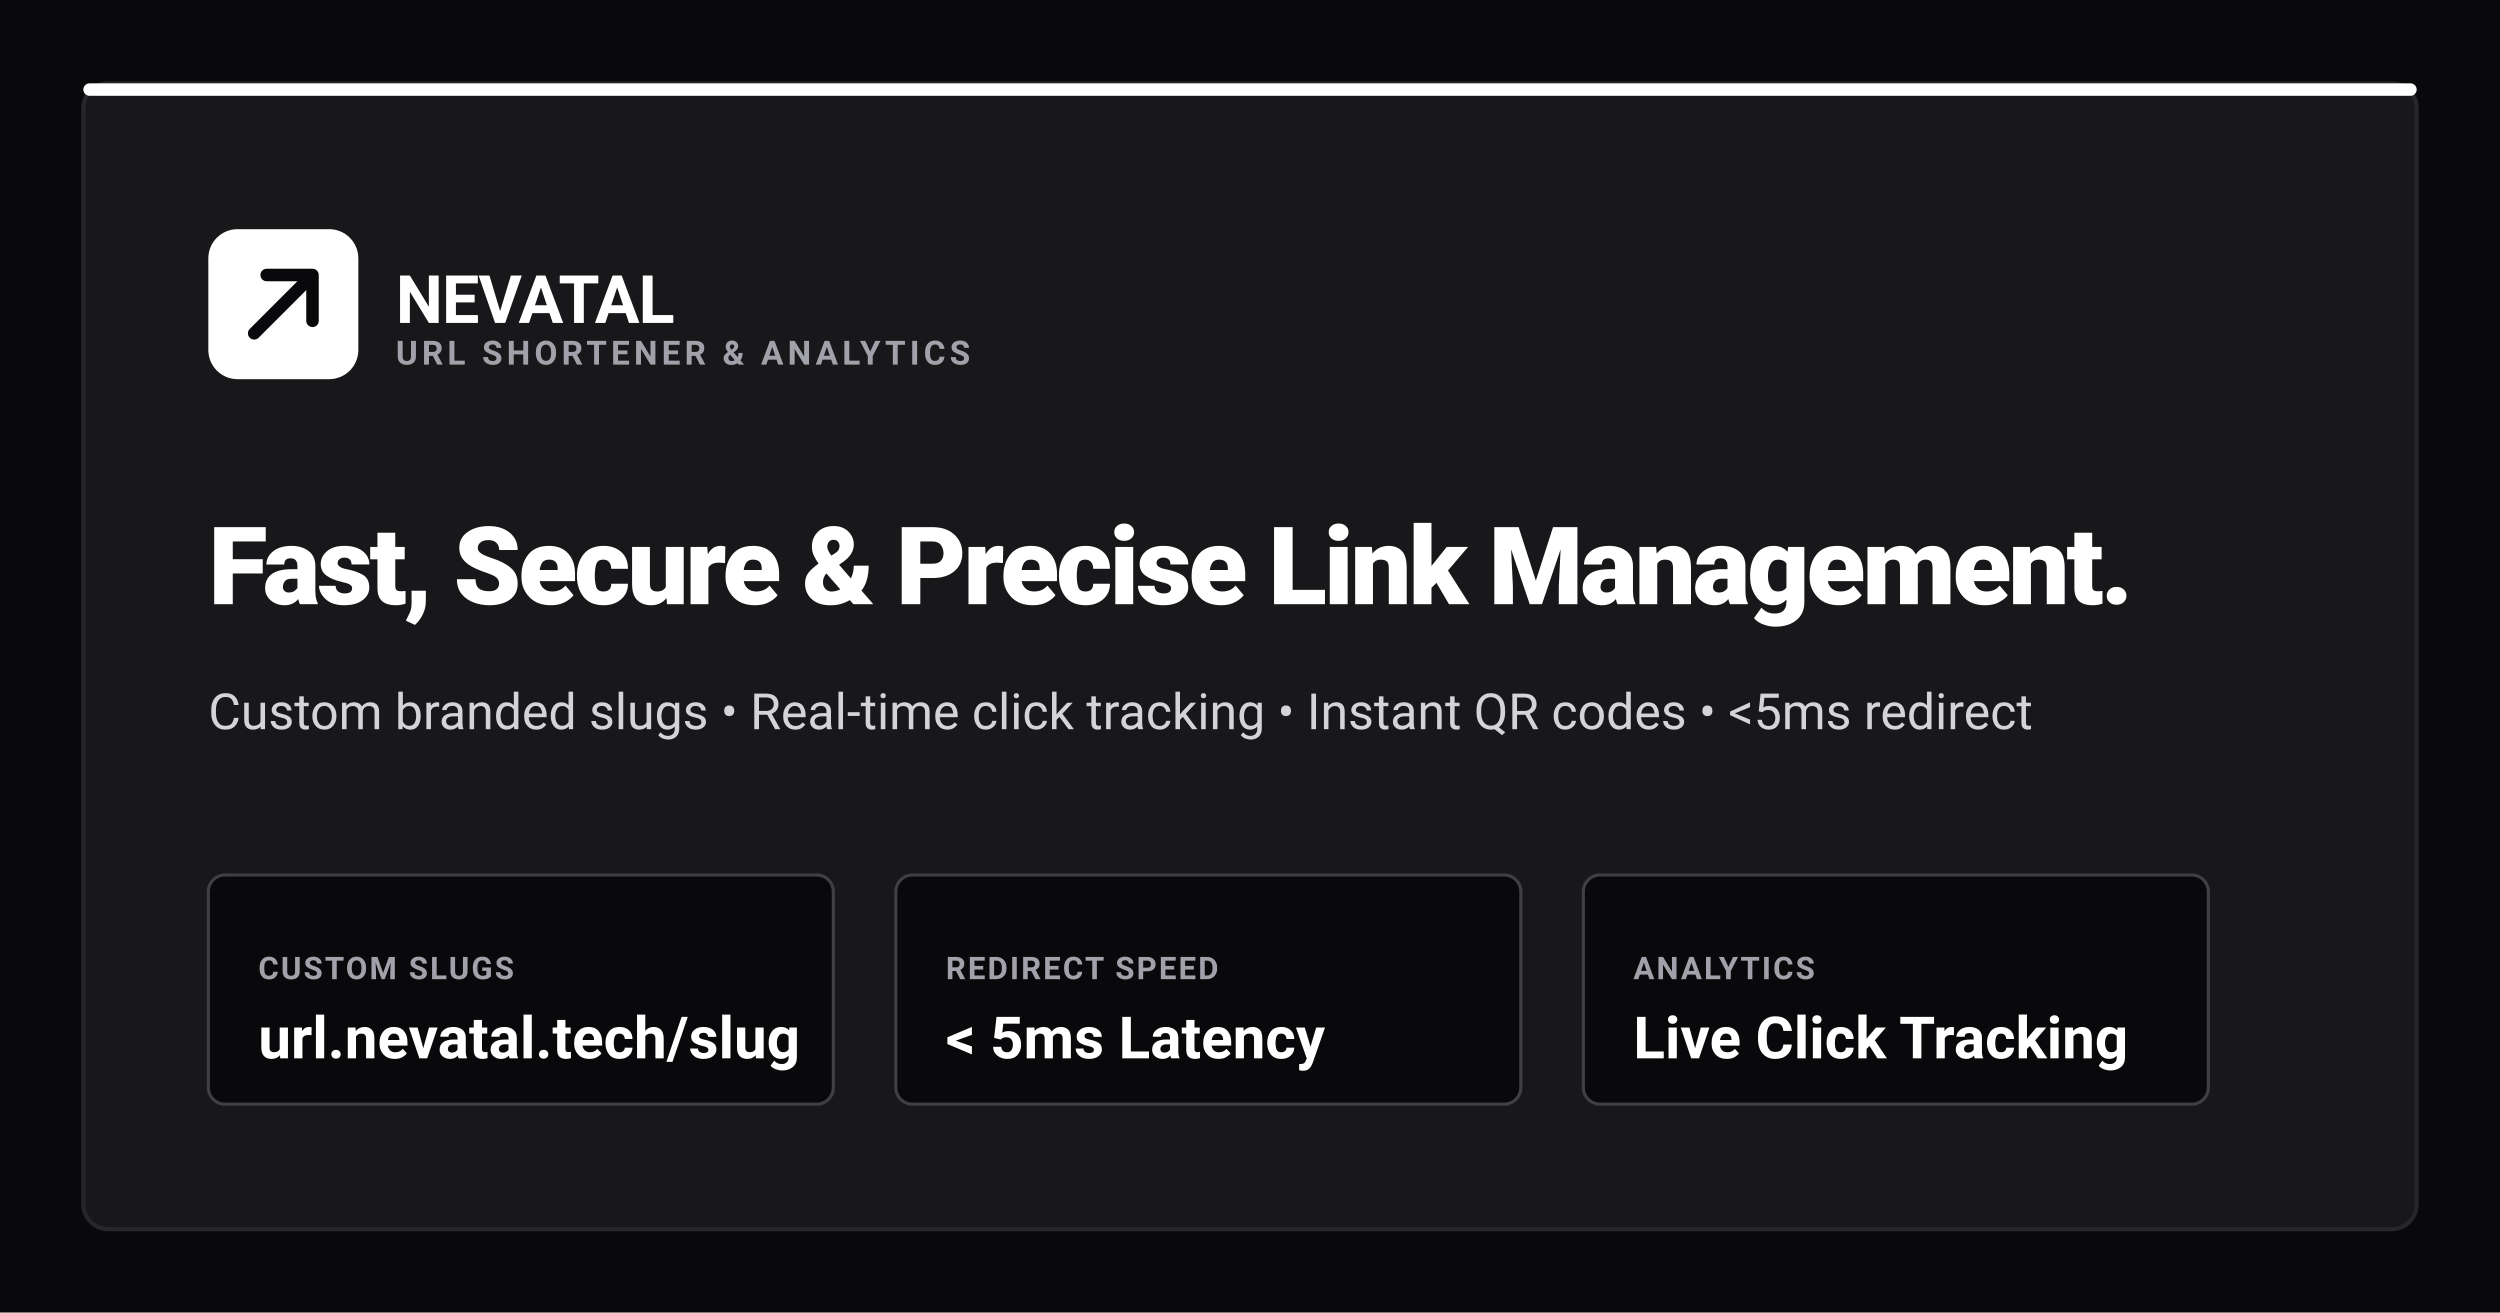
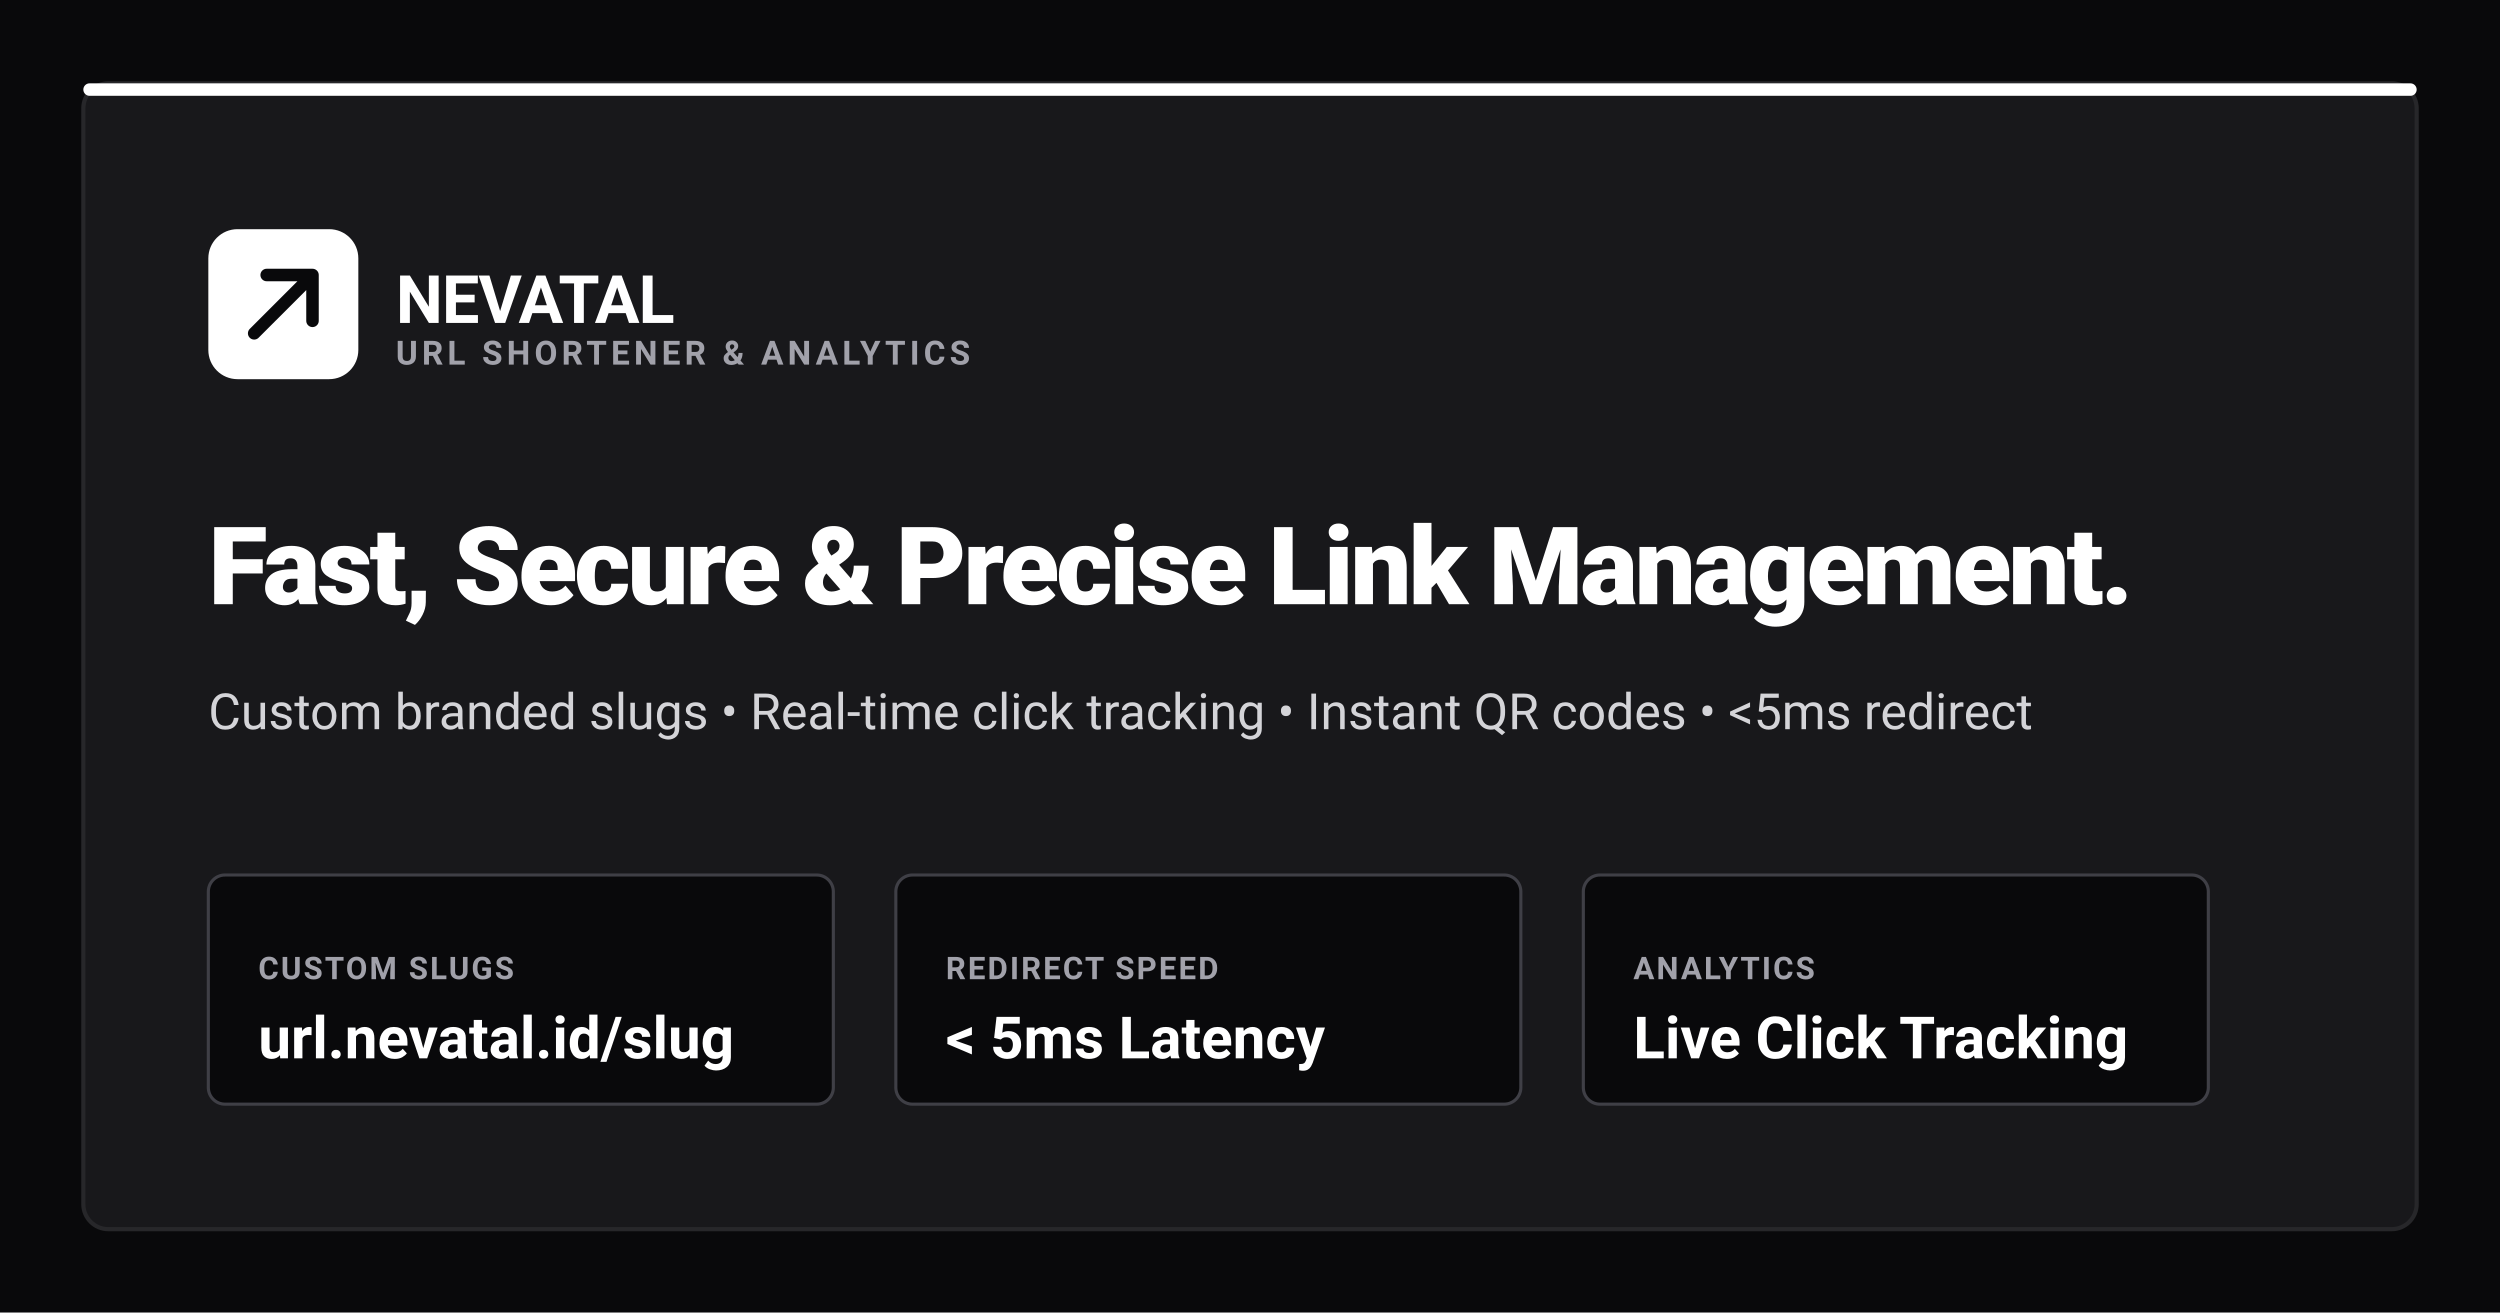
<svg xmlns="http://www.w3.org/2000/svg" viewBox="0 0 1200 630" width="1200" height="630">
  <rect width="1200" height="630" fill="#09090b" />
  <rect x="40" y="40" width="1120" height="550" fill="#18181b" stroke="#27272a" stroke-width="2" rx="12" />
  <rect x="40" y="40" width="1120" height="6" fill="#ffffff" rx="3" />
  <g transform="translate(100, 110)">
    <rect width="72" height="72" rx="14" fill="#ffffff" />
    <path d="M22 50 L50 22 M28 22 H50 V44" stroke="#09090b" stroke-width="6" stroke-linecap="round" stroke-linejoin="round" fill="none" />
  </g>
  <text x="190" y="155" fill="#ffffff" font-family="-apple-system, BlinkMacSystemFont, 'Segoe UI', Roboto, sans-serif" font-size="32" font-weight="700" letter-spacing="-0.5">NEVATAL</text>
  <text x="190" y="175" fill="#a1a1aa" font-family="-apple-system, BlinkMacSystemFont, 'Segoe UI', Roboto, sans-serif" font-size="16" font-weight="600" letter-spacing="2">URL SHORTENER &amp; ANALYTICS</text>
  <text x="100" y="290" fill="#ffffff" font-family="-apple-system, BlinkMacSystemFont, 'Segoe UI', Roboto, sans-serif" font-size="52" font-weight="800" letter-spacing="-1.5">Fast, Secure &amp; Precise Link Management.</text>
  <text x="100" y="350" fill="#d4d4d8" font-family="-apple-system, BlinkMacSystemFont, 'Segoe UI', Roboto, sans-serif" font-size="24" font-weight="400">Custom branded slugs • Real-time click tracking • Instant QR codes • &lt;5ms redirect</text>
  <g transform="translate(100, 420)">
    <rect width="300" height="110" fill="#09090b" stroke="#3f3f46" stroke-width="1.5" rx="8" />
    <text x="24" y="50" fill="#a1a1aa" font-family="-apple-system, BlinkMacSystemFont, 'Segoe UI', Roboto, sans-serif" font-size="15" font-weight="600" letter-spacing="1">CUSTOM SLUGS</text>
-     <text x="24" y="88" fill="#ffffff" font-family="-apple-system, BlinkMacSystemFont, 'Segoe UI', Roboto, sans-serif" font-size="28" font-weight="700">url.nevatal.tech/slug</text>
+     <text x="24" y="88" fill="#ffffff" font-family="-apple-system, BlinkMacSystemFont, 'Segoe UI', Roboto, sans-serif" font-size="28" font-weight="700">url.nevatal.id/slug</text>
  </g>
  <g transform="translate(430, 420)">
    <rect width="300" height="110" fill="#09090b" stroke="#3f3f46" stroke-width="1.5" rx="8" />
    <text x="24" y="50" fill="#a1a1aa" font-family="-apple-system, BlinkMacSystemFont, 'Segoe UI', Roboto, sans-serif" font-size="15" font-weight="600" letter-spacing="1">REDIRECT SPEED</text>
    <text x="24" y="88" fill="#ffffff" font-family="-apple-system, BlinkMacSystemFont, 'Segoe UI', Roboto, sans-serif" font-size="28" font-weight="700">&lt; 5ms Latency</text>
  </g>
  <g transform="translate(760, 420)">
    <rect width="300" height="110" fill="#09090b" stroke="#3f3f46" stroke-width="1.5" rx="8" />
    <text x="24" y="50" fill="#a1a1aa" font-family="-apple-system, BlinkMacSystemFont, 'Segoe UI', Roboto, sans-serif" font-size="15" font-weight="600" letter-spacing="1">ANALYTICS</text>
    <text x="24" y="88" fill="#ffffff" font-family="-apple-system, BlinkMacSystemFont, 'Segoe UI', Roboto, sans-serif" font-size="28" font-weight="700">Live Click Tracking</text>
  </g>
</svg>
